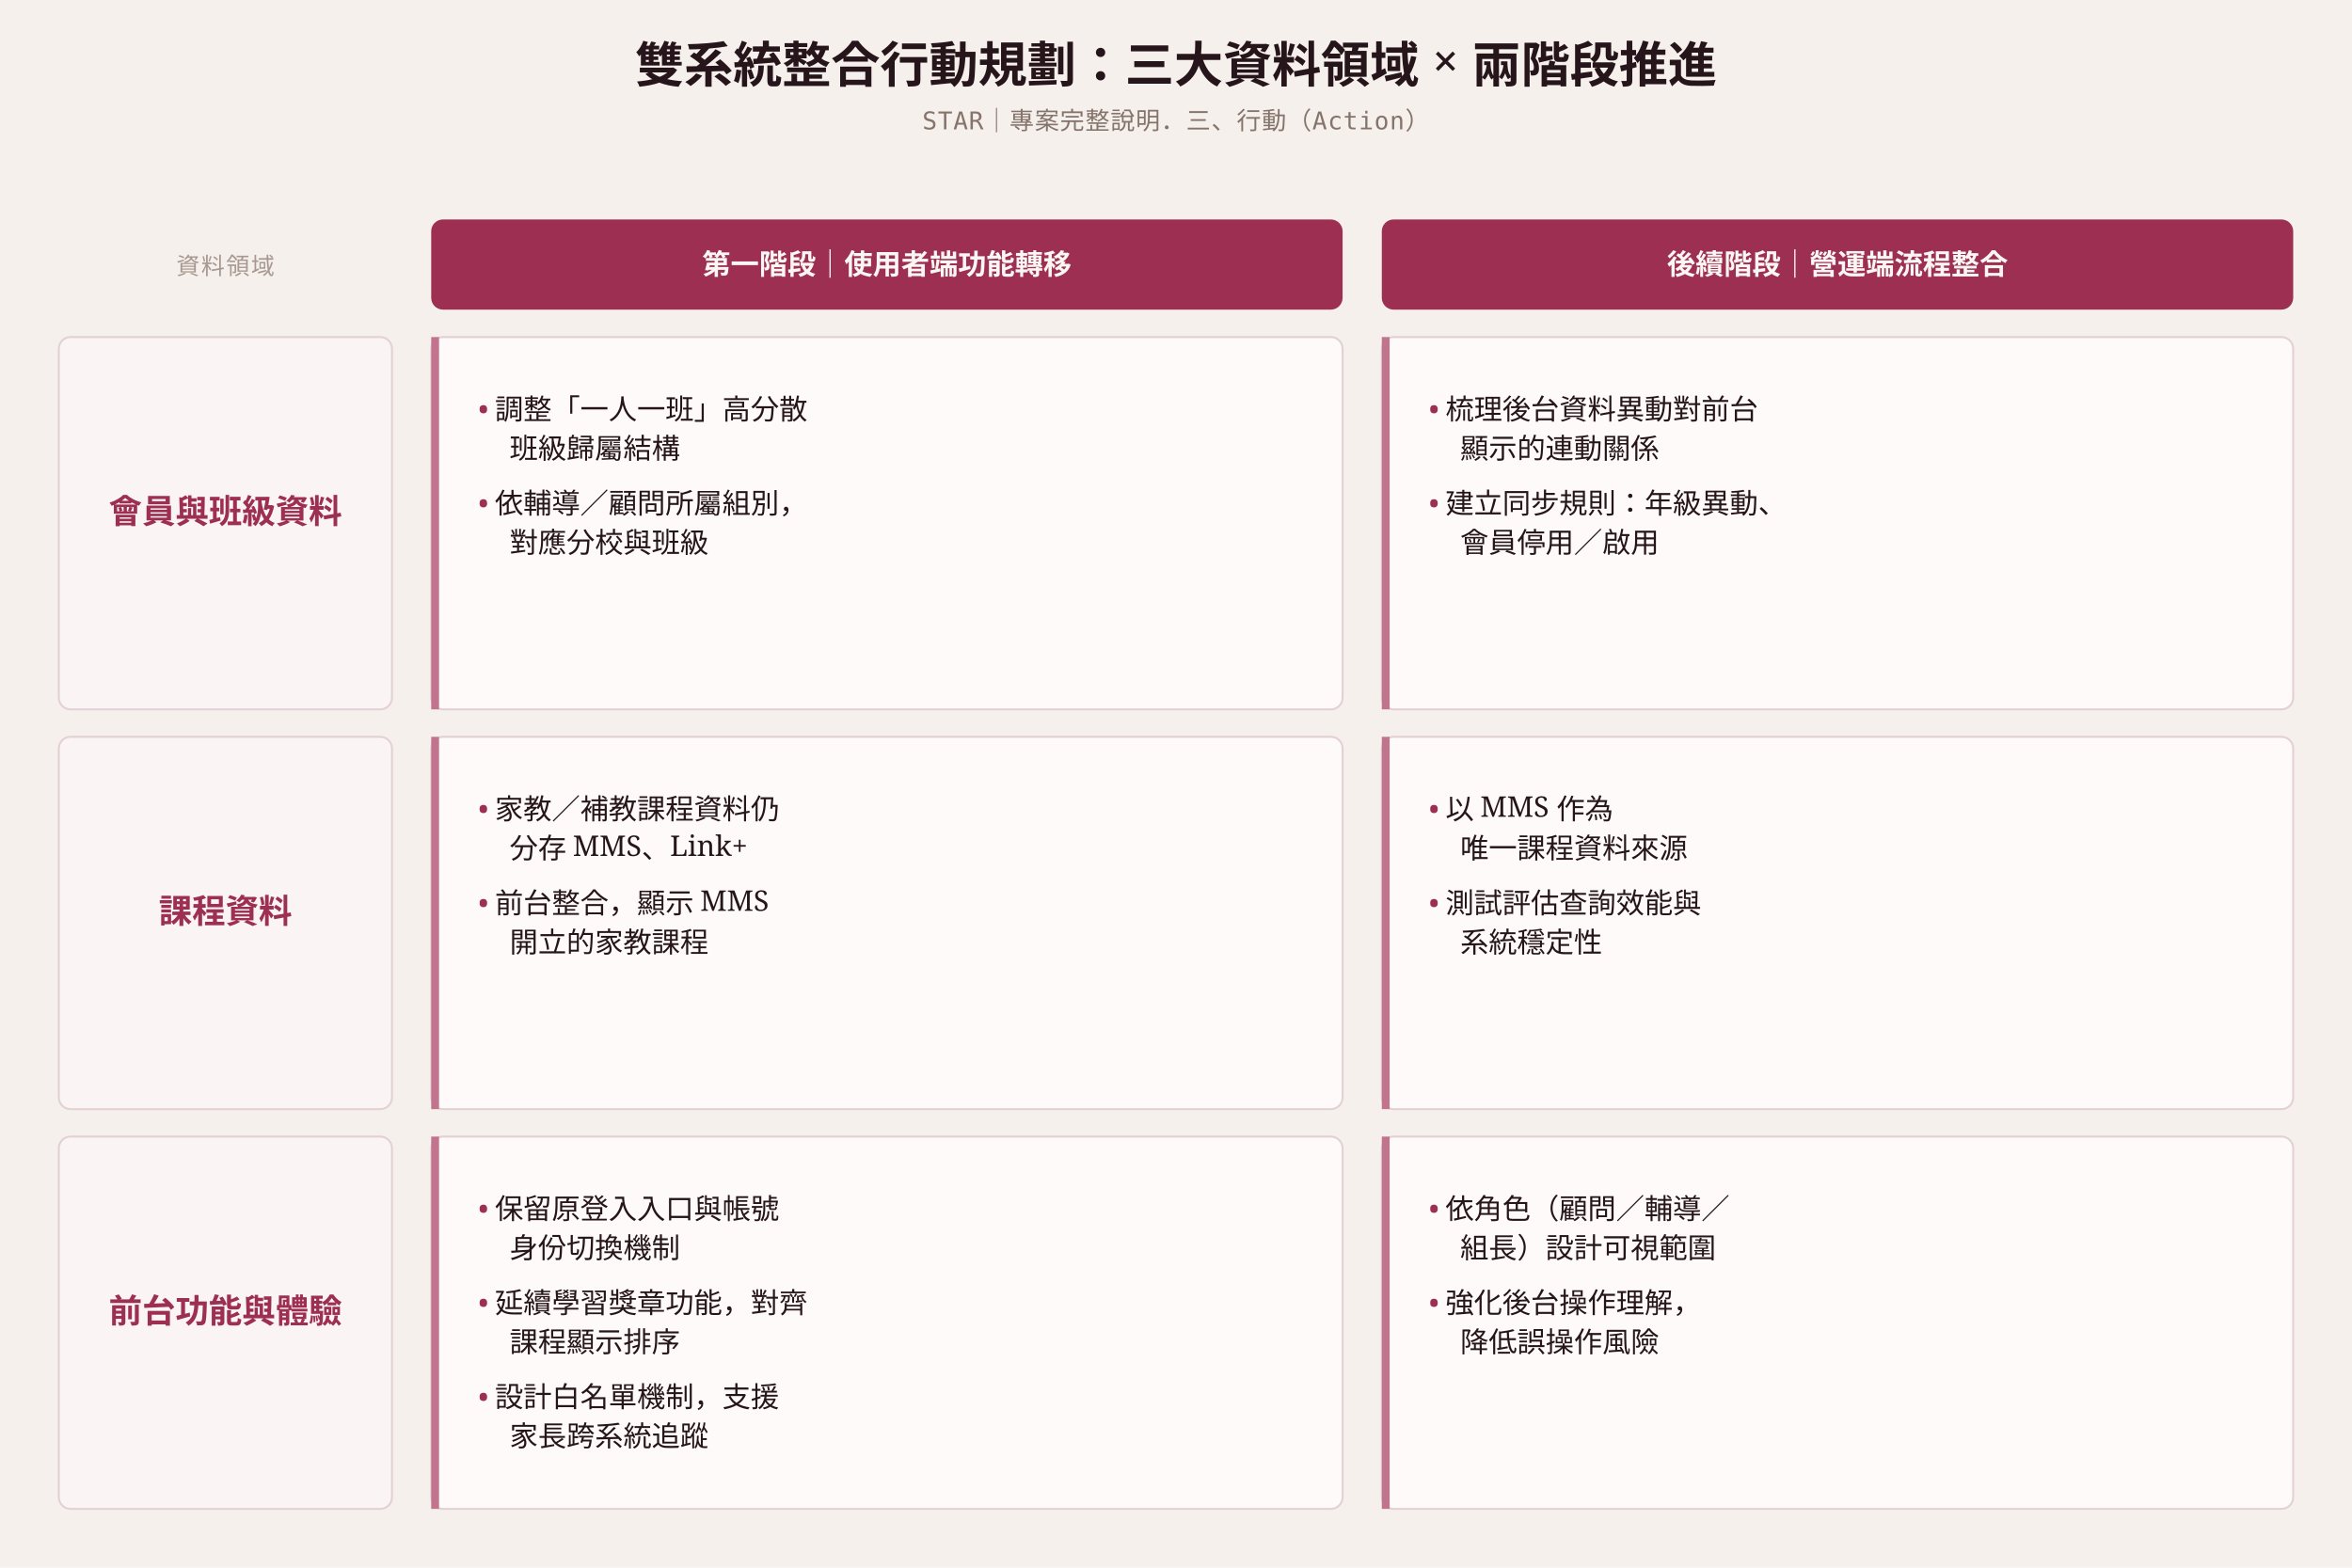
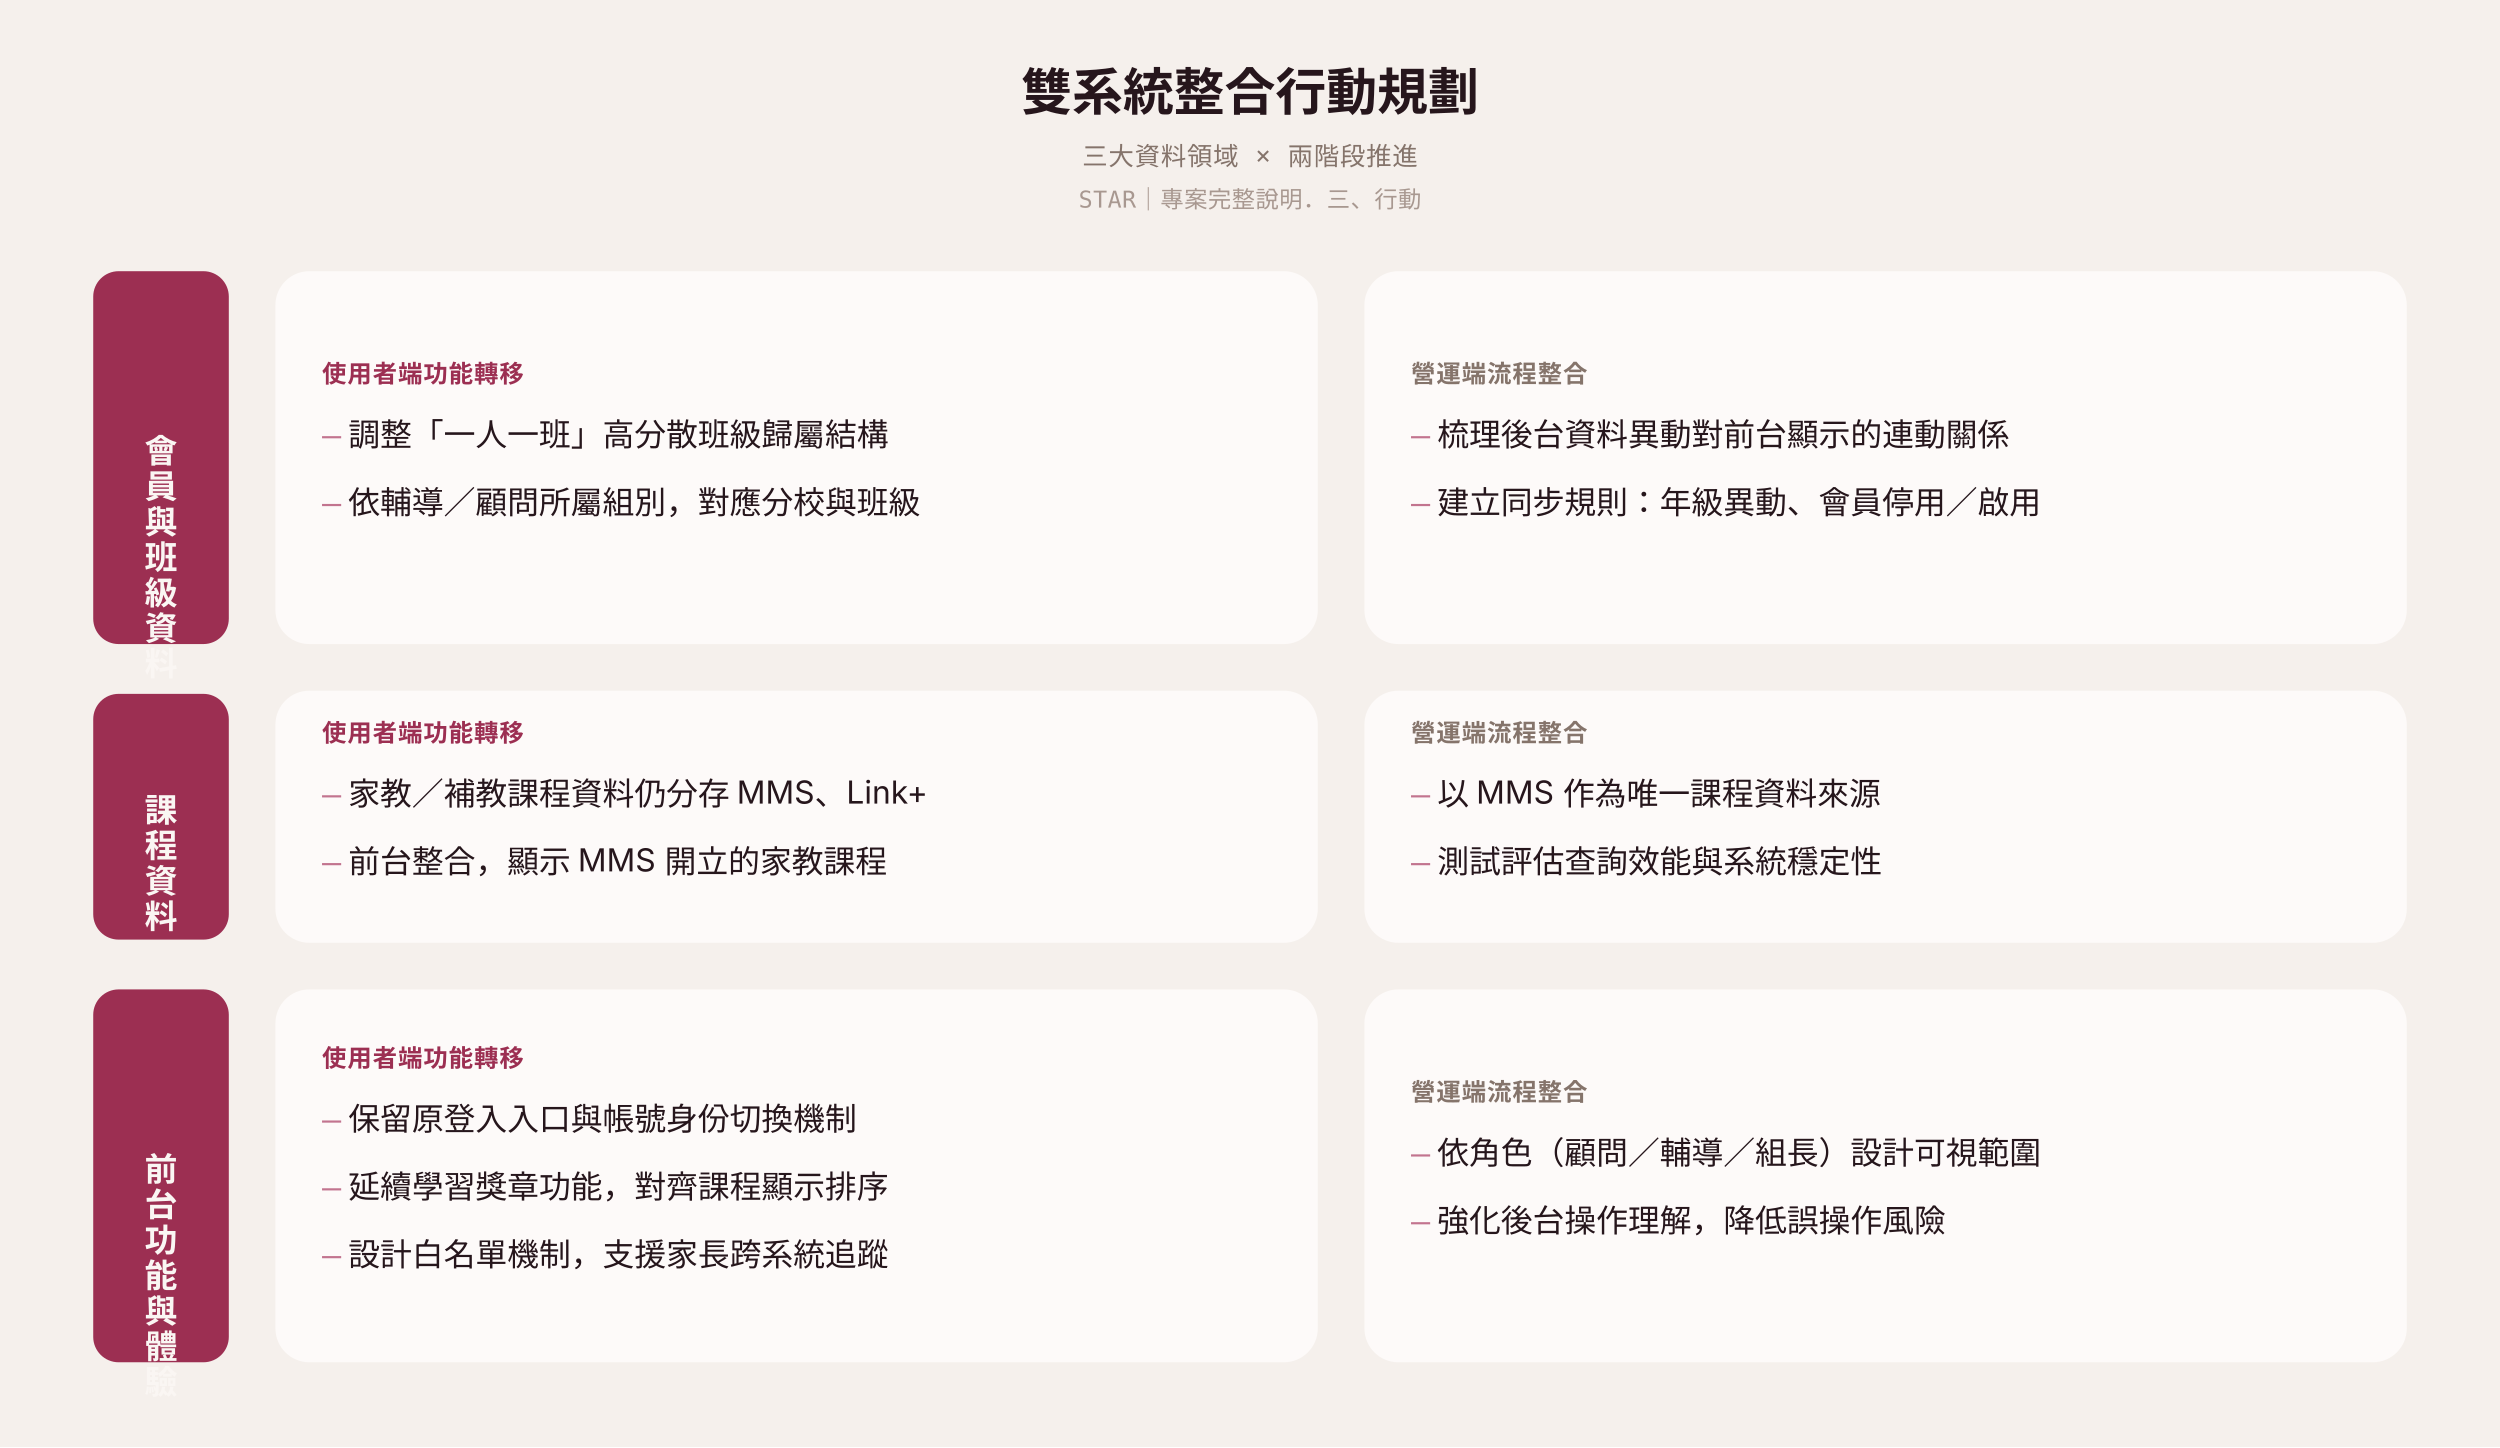
- <svg xmlns="http://www.w3.org/2000/svg" viewBox="0 0 1200 800">
-   <rect width="1200" height="800" fill="#f5f0ec" />
-   <text x="600.0" y="42" text-anchor="middle" font-family="Georgia, 'Noto Serif TC', serif" font-weight="600" font-size="25" fill="#26161c">雙系統整合行動規劃：三大資料領域 × 兩階段推進</text>
-   <text x="600.0" y="66" text-anchor="middle" font-family="ui-monospace, 'SF Mono', Menlo, Consolas, monospace" font-size="12.5" letter-spacing="0.03em" fill="#85746b">STAR｜專案完整說明．三、行動（Action）</text>
-   <rect x="30" y="112" width="170" height="46" rx="4" fill="none" />
-   <text x="115.0" y="140.0" text-anchor="middle" font-family="ui-monospace, 'SF Mono', Menlo, Consolas, monospace" font-size="12" letter-spacing="0.06em" fill="#a89890">資料領域</text>
-   <rect x="220" y="112" width="465" height="46" rx="6" fill="#9c2f52" />
-   <text x="452.5" y="140.0" text-anchor="middle" font-family="ui-monospace, 'SF Mono', Menlo, Consolas, monospace" font-weight="700" font-size="14.5" fill="#faf6f3">第一階段｜使用者端功能轉移</text>
-   <rect x="705" y="112" width="465" height="46" rx="6" fill="#9c2f52" />
-   <text x="937.5" y="140.0" text-anchor="middle" font-family="ui-monospace, 'SF Mono', Menlo, Consolas, monospace" font-weight="700" font-size="14.5" fill="#faf6f3">後續階段｜營運端流程整合</text>
-   <rect x="30" y="172" width="170" height="190" rx="6" fill="#faf5f4" stroke="#e3d0d5" />
-   <text x="115.0" y="267.0" text-anchor="middle" font-family="Georgia, 'Noto Serif TC', serif" font-weight="700" font-size="17" fill="#9c2f52">會員與班級資料</text>
-   <rect x="220" y="172" width="465" height="190" rx="6" fill="#fdfaf9" stroke="#e3d0d5" />
-   <rect x="220" y="172" width="4" height="190" fill="#c2748f" />
-   <text x="244" y="214" font-family="Georgia, 'Noto Serif TC', serif" font-size="14.5" fill="#26161c">
-     <tspan fill="#9c2f52">•</tspan> 調整「一人一班」高分散</text>
-   <text x="260" y="234" font-family="Georgia, 'Noto Serif TC', serif" font-size="14.5" fill="#26161c">班級歸屬結構</text>
-   <text x="244" y="262" font-family="Georgia, 'Noto Serif TC', serif" font-size="14.5" fill="#26161c">
-     <tspan fill="#9c2f52">•</tspan> 依輔導／顧問所屬組別，</text>
-   <text x="260" y="282" font-family="Georgia, 'Noto Serif TC', serif" font-size="14.5" fill="#26161c">對應分校與班級</text>
-   <rect x="705" y="172" width="465" height="190" rx="6" fill="#fdfaf9" stroke="#e3d0d5" />
-   <rect x="705" y="172" width="4" height="190" fill="#c2748f" />
-   <text x="729" y="214" font-family="Georgia, 'Noto Serif TC', serif" font-size="14.5" fill="#26161c">
-     <tspan fill="#9c2f52">•</tspan> 梳理後台資料異動對前台</text>
-   <text x="745" y="234" font-family="Georgia, 'Noto Serif TC', serif" font-size="14.5" fill="#26161c">顯示的連動關係</text>
-   <text x="729" y="262" font-family="Georgia, 'Noto Serif TC', serif" font-size="14.5" fill="#26161c">
-     <tspan fill="#9c2f52">•</tspan> 建立同步規則：年級異動、</text>
-   <text x="745" y="282" font-family="Georgia, 'Noto Serif TC', serif" font-size="14.5" fill="#26161c">會員停用／啟用</text>
-   <rect x="30" y="376" width="170" height="190" rx="6" fill="#faf5f4" stroke="#e3d0d5" />
-   <text x="115.0" y="471.0" text-anchor="middle" font-family="Georgia, 'Noto Serif TC', serif" font-weight="700" font-size="17" fill="#9c2f52">課程資料</text>
-   <rect x="220" y="376" width="465" height="190" rx="6" fill="#fdfaf9" stroke="#e3d0d5" />
-   <rect x="220" y="376" width="4" height="190" fill="#c2748f" />
-   <text x="244" y="418" font-family="Georgia, 'Noto Serif TC', serif" font-size="14.5" fill="#26161c">
-     <tspan fill="#9c2f52">•</tspan> 家教／補教課程資料仍</text>
-   <text x="260" y="438" font-family="Georgia, 'Noto Serif TC', serif" font-size="14.5" fill="#26161c">分存 MMS、Link+</text>
-   <text x="244" y="466" font-family="Georgia, 'Noto Serif TC', serif" font-size="14.5" fill="#26161c">
-     <tspan fill="#9c2f52">•</tspan> 前台整合，顯示 MMS</text>
-   <text x="260" y="486" font-family="Georgia, 'Noto Serif TC', serif" font-size="14.5" fill="#26161c">開立的家教課程</text>
-   <rect x="705" y="376" width="465" height="190" rx="6" fill="#fdfaf9" stroke="#e3d0d5" />
-   <rect x="705" y="376" width="4" height="190" fill="#c2748f" />
-   <text x="729" y="418" font-family="Georgia, 'Noto Serif TC', serif" font-size="14.5" fill="#26161c">
-     <tspan fill="#9c2f52">•</tspan> 以 MMS 作為</text>
-   <text x="745" y="438" font-family="Georgia, 'Noto Serif TC', serif" font-size="14.5" fill="#26161c">唯一課程資料來源</text>
-   <text x="729" y="466" font-family="Georgia, 'Noto Serif TC', serif" font-size="14.5" fill="#26161c">
-     <tspan fill="#9c2f52">•</tspan> 測試評估查詢效能與</text>
-   <text x="745" y="486" font-family="Georgia, 'Noto Serif TC', serif" font-size="14.5" fill="#26161c">系統穩定性</text>
-   <rect x="30" y="580" width="170" height="190" rx="6" fill="#faf5f4" stroke="#e3d0d5" />
-   <text x="115.0" y="675.0" text-anchor="middle" font-family="Georgia, 'Noto Serif TC', serif" font-weight="700" font-size="17" fill="#9c2f52">前台功能與體驗</text>
-   <rect x="220" y="580" width="465" height="190" rx="6" fill="#fdfaf9" stroke="#e3d0d5" />
-   <rect x="220" y="580" width="4" height="190" fill="#c2748f" />
-   <text x="244" y="622" font-family="Georgia, 'Noto Serif TC', serif" font-size="14.5" fill="#26161c">
-     <tspan fill="#9c2f52">•</tspan> 保留原登入入口與帳號</text>
-   <text x="260" y="642" font-family="Georgia, 'Noto Serif TC', serif" font-size="14.5" fill="#26161c">身份切換機制</text>
-   <text x="244" y="670" font-family="Georgia, 'Noto Serif TC', serif" font-size="14.5" fill="#26161c">
-     <tspan fill="#9c2f52">•</tspan> 延續學習獎章功能，對齊</text>
-   <text x="260" y="690" font-family="Georgia, 'Noto Serif TC', serif" font-size="14.5" fill="#26161c">課程顯示排序</text>
-   <text x="244" y="718" font-family="Georgia, 'Noto Serif TC', serif" font-size="14.5" fill="#26161c">
-     <tspan fill="#9c2f52">•</tspan> 設計白名單機制，支援</text>
-   <text x="260" y="738" font-family="Georgia, 'Noto Serif TC', serif" font-size="14.5" fill="#26161c">家長跨系統追蹤</text>
-   <rect x="705" y="580" width="465" height="190" rx="6" fill="#fdfaf9" stroke="#e3d0d5" />
-   <rect x="705" y="580" width="4" height="190" fill="#c2748f" />
-   <text x="729" y="622" font-family="Georgia, 'Noto Serif TC', serif" font-size="14.5" fill="#26161c">
-     <tspan fill="#9c2f52">•</tspan> 依角色（顧問／輔導／</text>
-   <text x="745" y="642" font-family="Georgia, 'Noto Serif TC', serif" font-size="14.5" fill="#26161c">組長）設計可視範圍</text>
-   <text x="729" y="670" font-family="Georgia, 'Noto Serif TC', serif" font-size="14.5" fill="#26161c">
-     <tspan fill="#9c2f52">•</tspan> 強化後台操作理解，</text>
-   <text x="745" y="690" font-family="Georgia, 'Noto Serif TC', serif" font-size="14.5" fill="#26161c">降低誤操作風險</text>
+ <svg xmlns="http://www.w3.org/2000/svg" viewBox="0 0 1180 683">
+   <rect width="1180" height="683" fill="#f5f0ec" />
+   <text x="590.0" y="52" text-anchor="middle" font-family="-apple-system, 'PingFang TC', 'Noto Sans TC', 'Microsoft JhengHei', sans-serif" font-weight="700" font-size="24" fill="#26161c">雙系統整合行動規劃</text>
+   <text x="590.0" y="78" text-anchor="middle" font-family="ui-monospace, 'SF Mono', Menlo, Consolas, monospace" font-size="12" letter-spacing="0.03em" fill="#85746b">三大資料領域 × 兩階段推進</text>
+   <text x="590.0" y="98" text-anchor="middle" font-family="ui-monospace, 'SF Mono', Menlo, Consolas, monospace" font-size="11" letter-spacing="0.02em" fill="#a89890">STAR｜專案完整說明．三、行動</text>
+   <rect x="44" y="128.0" width="64" height="176" rx="12" fill="#9c2f52" />
+   <text x="76.0" y="216.0" text-anchor="middle" dominant-baseline="central" writing-mode="vertical-rl" text-orientation="upright" font-family="-apple-system, 'PingFang TC', 'Noto Sans TC', 'Microsoft JhengHei', sans-serif" font-weight="700" font-size="15.5" letter-spacing="0.08em" fill="#faf6f3">會員與班級資料</text>
+   <rect x="130" y="128" width="492" height="176" rx="16" fill="#fdfaf9" />
+   <text x="152" y="180.5" font-family="ui-monospace, 'SF Mono', Menlo, Consolas, monospace" font-weight="700" font-size="11.5" letter-spacing="0.04em" fill="#9c2f52">使用者端功能轉移</text>
+   <text x="152" y="210.5" font-family="-apple-system, 'PingFang TC', 'Noto Sans TC', 'Microsoft JhengHei', sans-serif" font-size="15" fill="#26161c">
+     <tspan fill="#c2748f" font-family="ui-monospace, 'SF Mono', Menlo, Consolas, monospace">–</tspan> 調整「一人一班」高分散班級歸屬結構</text>
+   <text x="152" y="242.5" font-family="-apple-system, 'PingFang TC', 'Noto Sans TC', 'Microsoft JhengHei', sans-serif" font-size="15" fill="#26161c">
+     <tspan fill="#c2748f" font-family="ui-monospace, 'SF Mono', Menlo, Consolas, monospace">–</tspan> 依輔導／顧問所屬組別，對應分校與班級</text>
+   <rect x="644" y="128" width="492" height="176" rx="16" fill="#fdfaf9" />
+   <text x="666" y="180.5" font-family="ui-monospace, 'SF Mono', Menlo, Consolas, monospace" font-weight="700" font-size="11.5" letter-spacing="0.04em" fill="#85746b">營運端流程整合</text>
+   <text x="666" y="210.5" font-family="-apple-system, 'PingFang TC', 'Noto Sans TC', 'Microsoft JhengHei', sans-serif" font-size="15" fill="#26161c">
+     <tspan fill="#c2748f" font-family="ui-monospace, 'SF Mono', Menlo, Consolas, monospace">–</tspan> 梳理後台資料異動對前台顯示的連動關係</text>
+   <text x="666" y="242.5" font-family="-apple-system, 'PingFang TC', 'Noto Sans TC', 'Microsoft JhengHei', sans-serif" font-size="15" fill="#26161c">
+     <tspan fill="#c2748f" font-family="ui-monospace, 'SF Mono', Menlo, Consolas, monospace">–</tspan> 建立同步規則：年級異動、會員停用／啟用</text>
+   <rect x="44" y="327.5" width="64" height="116" rx="12" fill="#9c2f52" />
+   <text x="76.0" y="385.5" text-anchor="middle" dominant-baseline="central" writing-mode="vertical-rl" text-orientation="upright" font-family="-apple-system, 'PingFang TC', 'Noto Sans TC', 'Microsoft JhengHei', sans-serif" font-weight="700" font-size="15.5" letter-spacing="0.08em" fill="#faf6f3">課程資料</text>
+   <rect x="130" y="326" width="492" height="119" rx="16" fill="#fdfaf9" />
+   <text x="152" y="350" font-family="ui-monospace, 'SF Mono', Menlo, Consolas, monospace" font-weight="700" font-size="11.5" letter-spacing="0.04em" fill="#9c2f52">使用者端功能轉移</text>
+   <text x="152" y="380" font-family="-apple-system, 'PingFang TC', 'Noto Sans TC', 'Microsoft JhengHei', sans-serif" font-size="15" fill="#26161c">
+     <tspan fill="#c2748f" font-family="ui-monospace, 'SF Mono', Menlo, Consolas, monospace">–</tspan> 家教／補教課程資料仍分存 MMS、Link+</text>
+   <text x="152" y="412" font-family="-apple-system, 'PingFang TC', 'Noto Sans TC', 'Microsoft JhengHei', sans-serif" font-size="15" fill="#26161c">
+     <tspan fill="#c2748f" font-family="ui-monospace, 'SF Mono', Menlo, Consolas, monospace">–</tspan> 前台整合，顯示 MMS 開立的家教課程</text>
+   <rect x="644" y="326" width="492" height="119" rx="16" fill="#fdfaf9" />
+   <text x="666" y="350" font-family="ui-monospace, 'SF Mono', Menlo, Consolas, monospace" font-weight="700" font-size="11.5" letter-spacing="0.04em" fill="#85746b">營運端流程整合</text>
+   <text x="666" y="380" font-family="-apple-system, 'PingFang TC', 'Noto Sans TC', 'Microsoft JhengHei', sans-serif" font-size="15" fill="#26161c">
+     <tspan fill="#c2748f" font-family="ui-monospace, 'SF Mono', Menlo, Consolas, monospace">–</tspan> 以 MMS 作為唯一課程資料來源</text>
+   <text x="666" y="412" font-family="-apple-system, 'PingFang TC', 'Noto Sans TC', 'Microsoft JhengHei', sans-serif" font-size="15" fill="#26161c">
+     <tspan fill="#c2748f" font-family="ui-monospace, 'SF Mono', Menlo, Consolas, monospace">–</tspan> 測試評估查詢效能與系統穩定性</text>
+   <rect x="44" y="467.0" width="64" height="176" rx="12" fill="#9c2f52" />
+   <text x="76.0" y="555.0" text-anchor="middle" dominant-baseline="central" writing-mode="vertical-rl" text-orientation="upright" font-family="-apple-system, 'PingFang TC', 'Noto Sans TC', 'Microsoft JhengHei', sans-serif" font-weight="700" font-size="15.5" letter-spacing="0.08em" fill="#faf6f3">前台功能與體驗</text>
+   <rect x="130" y="467" width="492" height="176" rx="16" fill="#fdfaf9" />
+   <text x="152" y="503.5" font-family="ui-monospace, 'SF Mono', Menlo, Consolas, monospace" font-weight="700" font-size="11.5" letter-spacing="0.04em" fill="#9c2f52">使用者端功能轉移</text>
+   <text x="152" y="533.5" font-family="-apple-system, 'PingFang TC', 'Noto Sans TC', 'Microsoft JhengHei', sans-serif" font-size="15" fill="#26161c">
+     <tspan fill="#c2748f" font-family="ui-monospace, 'SF Mono', Menlo, Consolas, monospace">–</tspan> 保留原登入入口與帳號身份切換機制</text>
+   <text x="152" y="565.5" font-family="-apple-system, 'PingFang TC', 'Noto Sans TC', 'Microsoft JhengHei', sans-serif" font-size="15" fill="#26161c">
+     <tspan fill="#c2748f" font-family="ui-monospace, 'SF Mono', Menlo, Consolas, monospace">–</tspan> 延續學習獎章功能，對齊課程顯示排序</text>
+   <text x="152" y="597.5" font-family="-apple-system, 'PingFang TC', 'Noto Sans TC', 'Microsoft JhengHei', sans-serif" font-size="15" fill="#26161c">
+     <tspan fill="#c2748f" font-family="ui-monospace, 'SF Mono', Menlo, Consolas, monospace">–</tspan> 設計白名單機制，支援家長跨系統追蹤</text>
+   <rect x="644" y="467" width="492" height="176" rx="16" fill="#fdfaf9" />
+   <text x="666" y="519.5" font-family="ui-monospace, 'SF Mono', Menlo, Consolas, monospace" font-weight="700" font-size="11.5" letter-spacing="0.04em" fill="#85746b">營運端流程整合</text>
+   <text x="666" y="549.5" font-family="-apple-system, 'PingFang TC', 'Noto Sans TC', 'Microsoft JhengHei', sans-serif" font-size="15" fill="#26161c">
+     <tspan fill="#c2748f" font-family="ui-monospace, 'SF Mono', Menlo, Consolas, monospace">–</tspan> 依角色（顧問／輔導／組長）設計可視範圍</text>
+   <text x="666" y="581.5" font-family="-apple-system, 'PingFang TC', 'Noto Sans TC', 'Microsoft JhengHei', sans-serif" font-size="15" fill="#26161c">
+     <tspan fill="#c2748f" font-family="ui-monospace, 'SF Mono', Menlo, Consolas, monospace">–</tspan> 強化後台操作理解，降低誤操作風險</text>
</svg>
